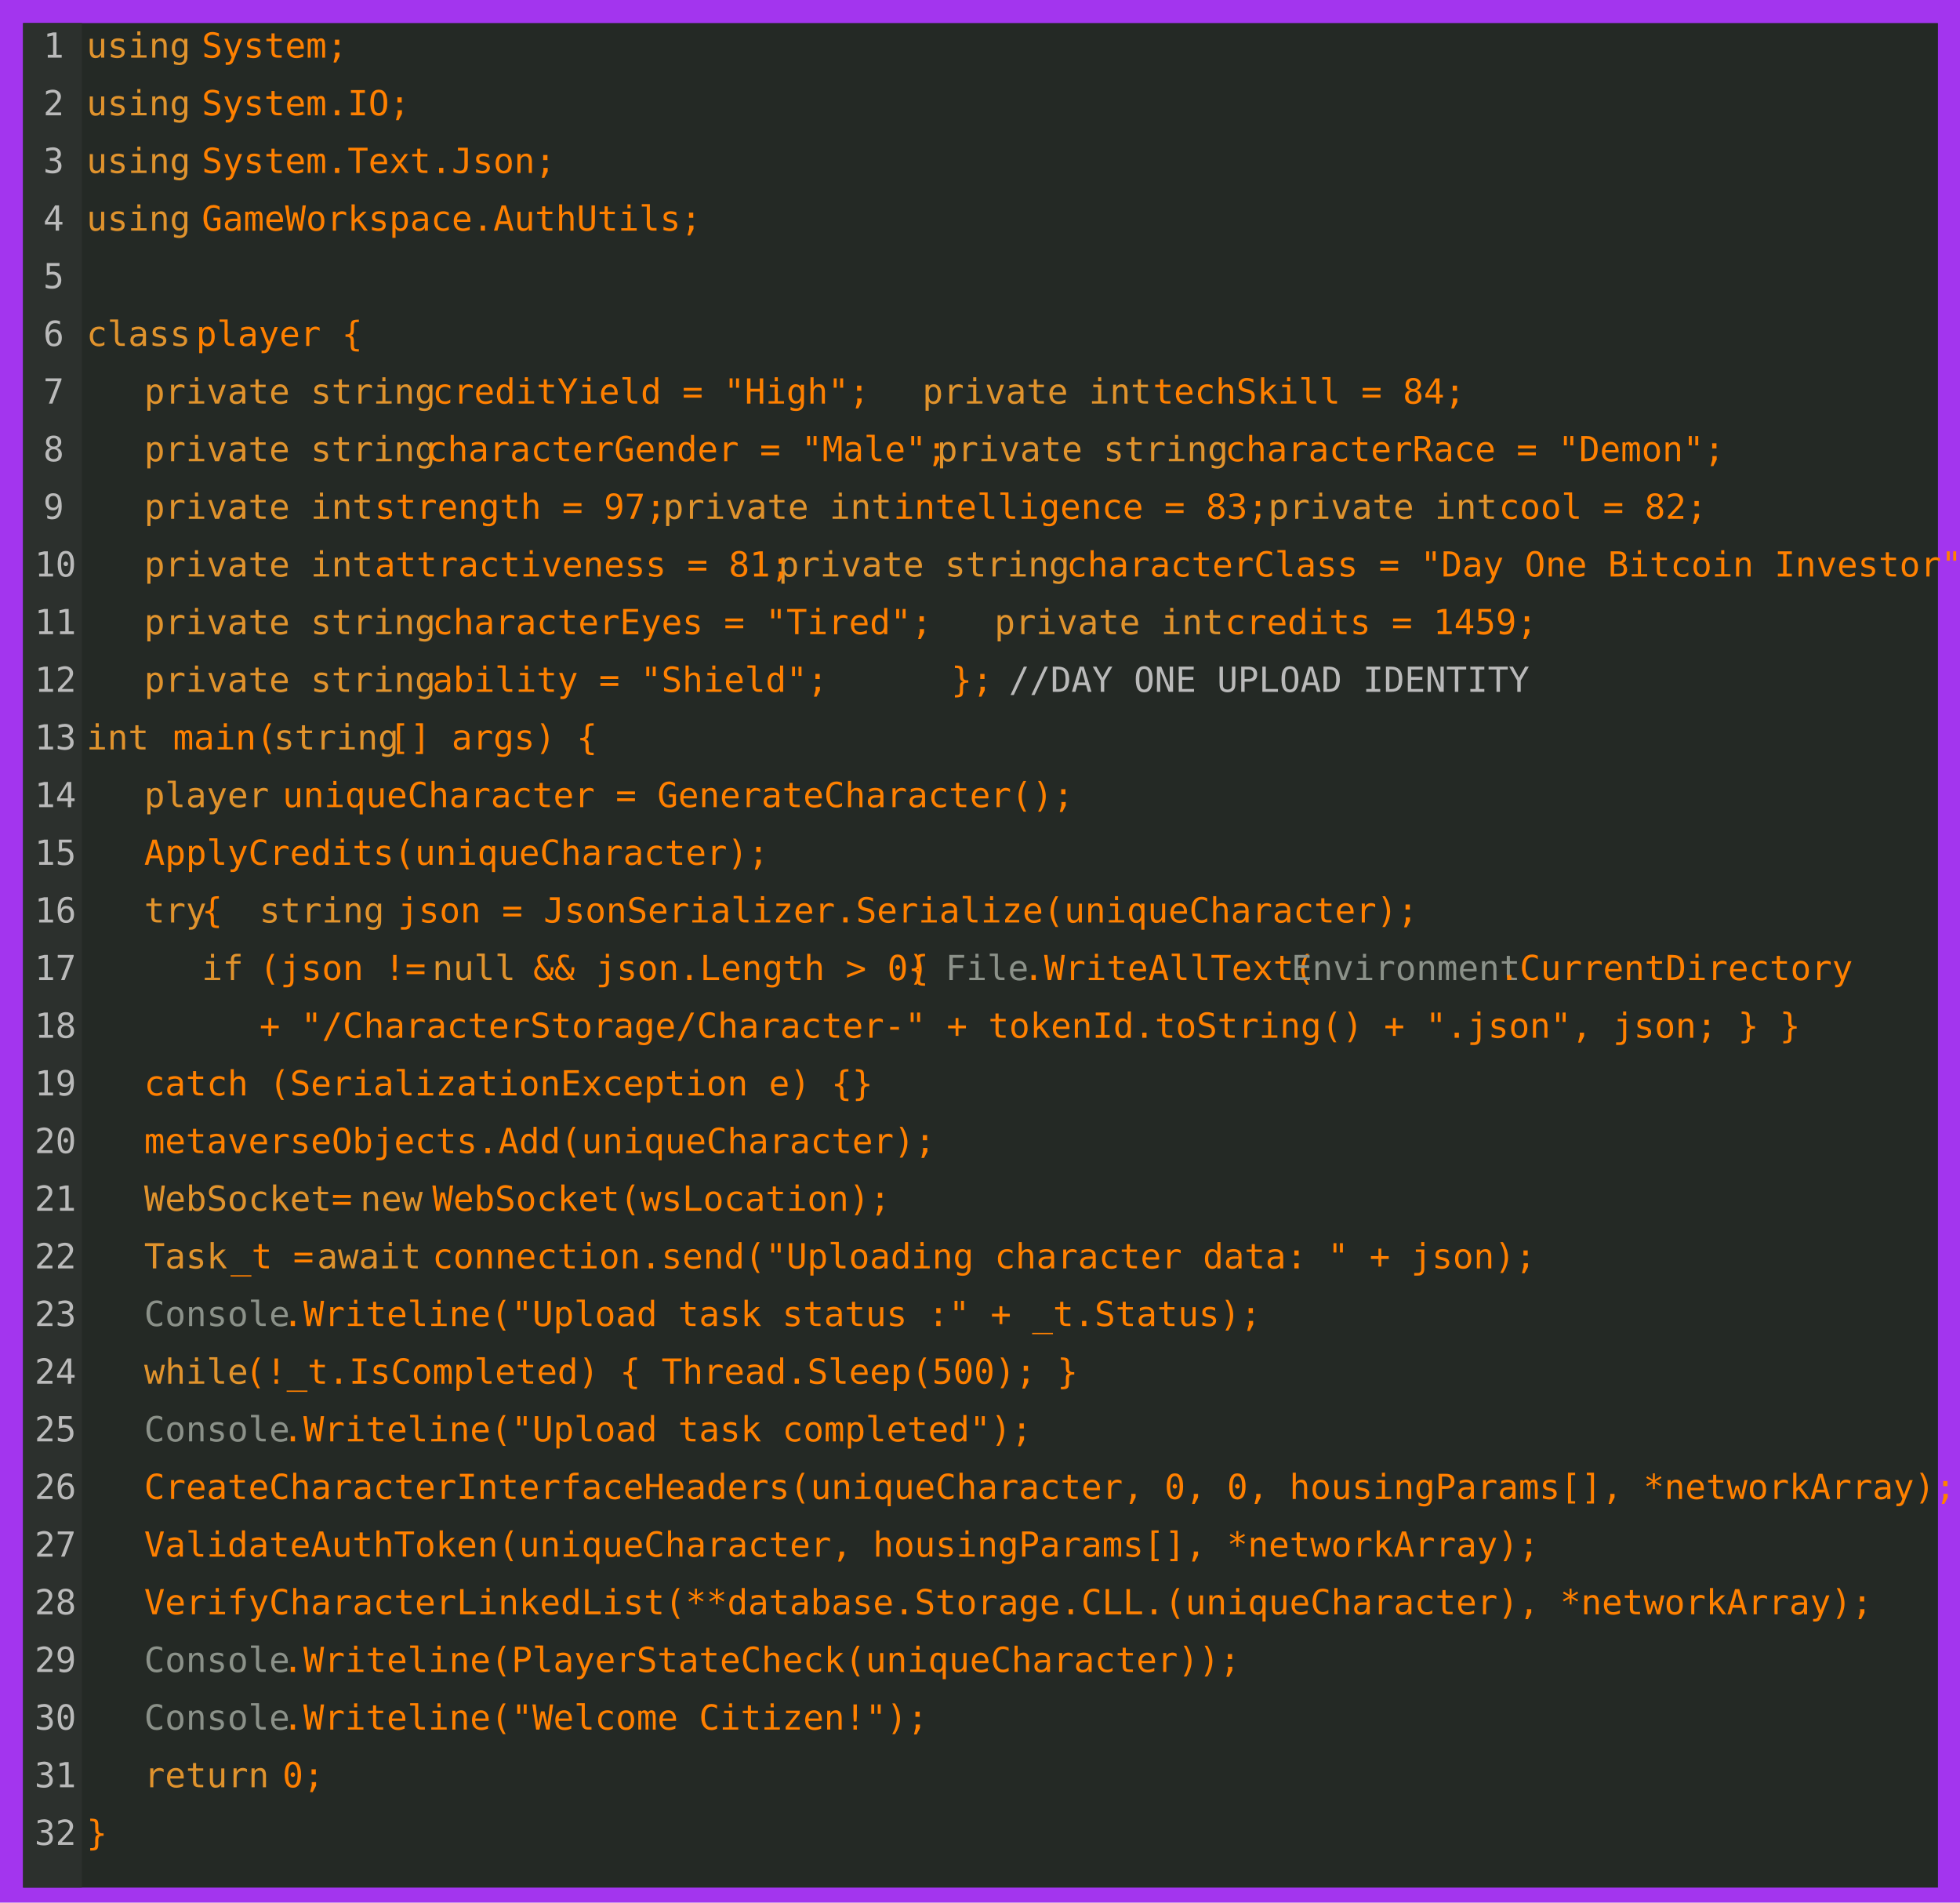
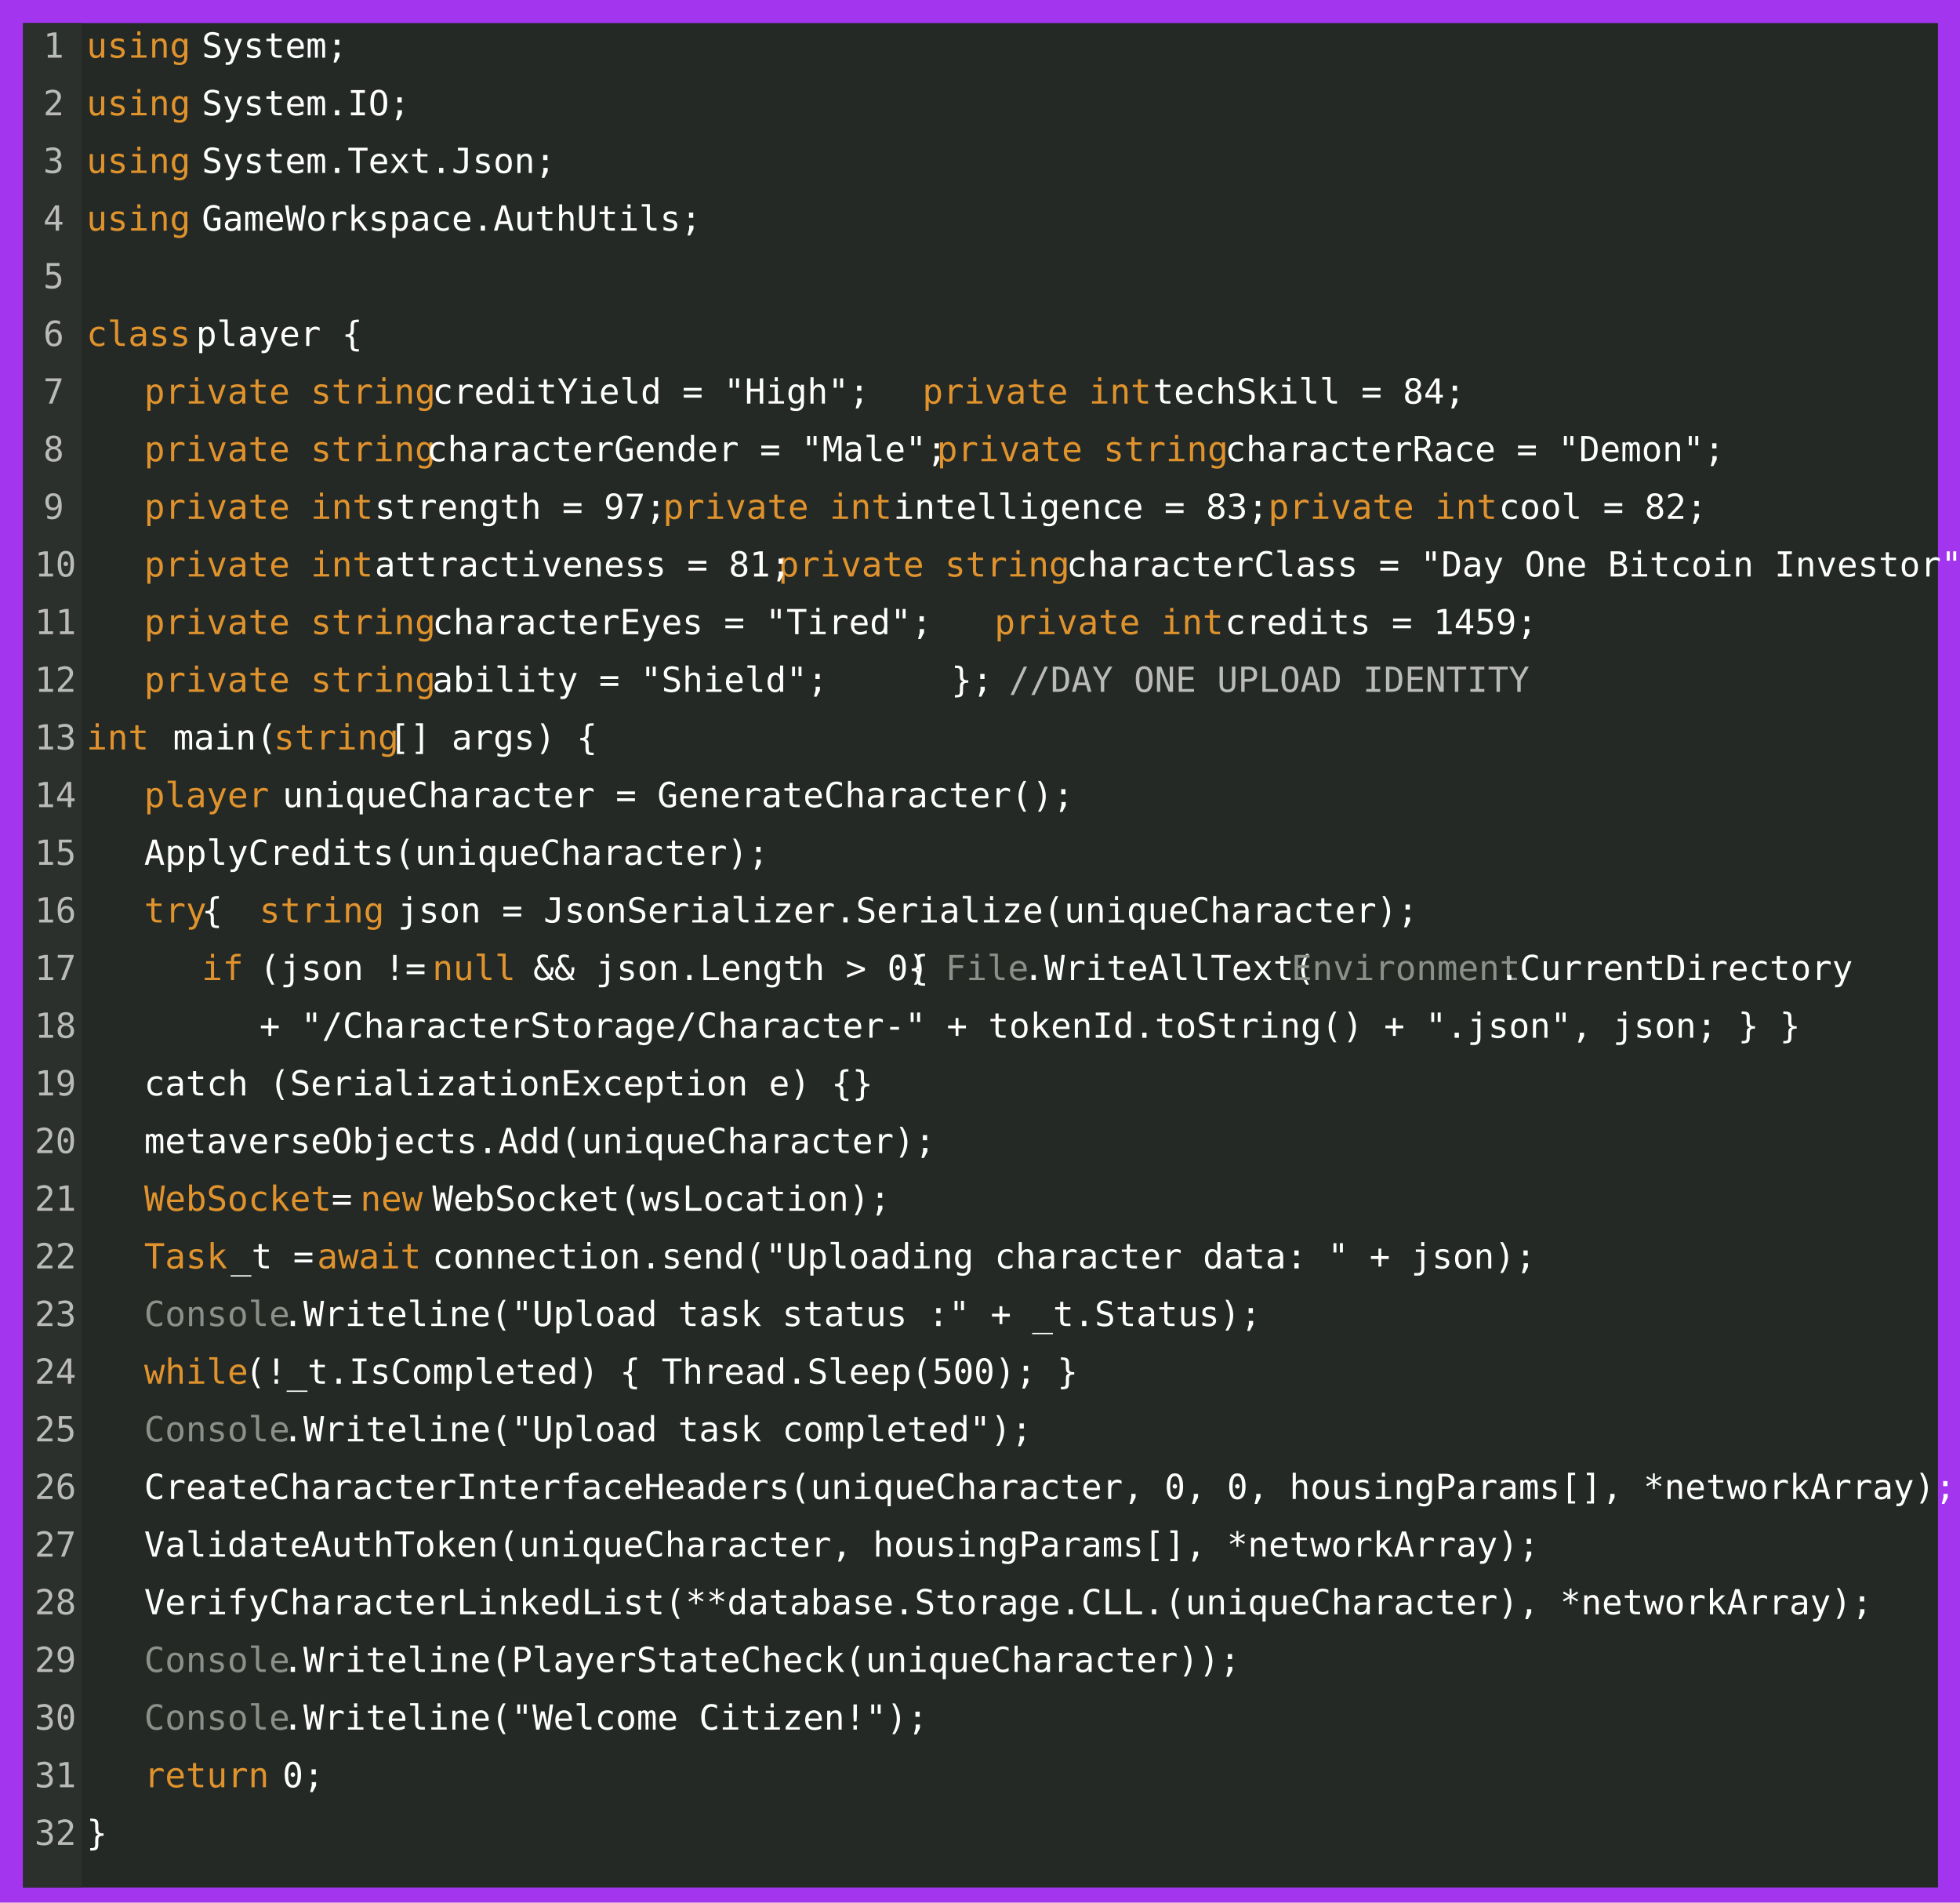
<svg xmlns="http://www.w3.org/2000/svg" preserveAspectRatio="xMinYMin meet" viewBox="0 0 680 660">
  <style>.lineCount { fill: #BABABA; font-family: consolas; font-size: 12px; }</style>
  <style>.global { fill: #8B9189; font-family: consolas; font-size: 12px; }</style>
  <style>.keyword { fill: #e0932d; font-family: consolas; font-size: 12px; }</style>
-   <style>.base { fill: #ff8000; font-family: consolas; font-size: 12px; }</style>
+   <style>.base { fill: white; font-family: consolas; font-size: 12px; }</style>
  <rect width="100%" height="100%" fill="#a335ee" />
  <rect x="8" y="8" width="97.7%" height="98%" fill="#242925" />
  <rect x="8" y="8" width="3%" height="98%" fill="#2c302d" />
  <text x="15" y="20" class="lineCount">1</text>
  <text x="15" y="40" class="lineCount">2</text>
  <text x="15" y="60" class="lineCount">3</text>
  <text x="15" y="80" class="lineCount">4</text>
  <text x="15" y="100" class="lineCount">5</text>
  <text x="15" y="120" class="lineCount">6</text>
  <text x="15" y="140" class="lineCount">7</text>
  <text x="15" y="160" class="lineCount">8</text>
  <text x="15" y="180" class="lineCount">9</text>
  <text x="12" y="200" class="lineCount">10</text>
  <text x="12" y="220" class="lineCount">11</text>
  <text x="12" y="240" class="lineCount">12</text>
  <text x="12" y="260" class="lineCount">13</text>
  <text x="12" y="280" class="lineCount">14</text>
  <text x="12" y="300" class="lineCount">15</text>
  <text x="12" y="320" class="lineCount">16</text>
  <text x="12" y="340" class="lineCount">17</text>
  <text x="12" y="360" class="lineCount">18</text>
  <text x="12" y="380" class="lineCount">19</text>
  <text x="12" y="400" class="lineCount">20</text>
  <text x="12" y="420" class="lineCount">21</text>
  <text x="12" y="440" class="lineCount">22</text>
  <text x="12" y="460" class="lineCount">23</text>
  <text x="12" y="480" class="lineCount">24</text>
  <text x="12" y="500" class="lineCount">25</text>
  <text x="12" y="520" class="lineCount">26</text>
  <text x="12" y="540" class="lineCount">27</text>
  <text x="12" y="560" class="lineCount">28</text>
  <text x="12" y="580" class="lineCount">29</text>
  <text x="12" y="600" class="lineCount">30</text>
  <text x="12" y="620" class="lineCount">31</text>
  <text x="12" y="640" class="lineCount">32</text>
  <text x="30" y="20" class="keyword">using</text>
  <text x="70" y="20" class="base">System;</text>
  <text x="30" y="40" class="keyword">using</text>
  <text x="70" y="40" class="base">System.IO;</text>
  <text x="30" y="60" class="keyword">using</text>
  <text x="70" y="60" class="base">System.Text.Json;</text>
  <text x="30" y="80" class="keyword">using</text>
  <text x="70" y="80" class="base">GameWorkspace.AuthUtils;</text>
  <text x="30" y="120" class="keyword">class</text>
  <text x="68" y="120" class="base">player {</text>
  <text x="270" y="200" class="keyword">private string</text>
  <text x="370" y="200" class="base">characterClass = "Day One Bitcoin Investor";</text>
  <text x="50" y="160" class="keyword">private string</text>
  <text x="148" y="160" class="base">characterGender = "Male";</text>
  <text x="325" y="160" class="keyword">private string</text>
  <text x="425" y="160" class="base">characterRace = "Demon";</text>
  <text x="50" y="180" class="keyword">private int</text>
  <text x="130" y="180" class="base">strength = 97;</text>
  <text x="230" y="180" class="keyword">private int</text>
  <text x="310" y="180" class="base">intelligence = 83;</text>
  <text x="50" y="200" class="keyword">private int</text>
  <text x="130" y="200" class="base">attractiveness = 81;</text>
  <text x="320" y="140" class="keyword">private int</text>
  <text x="400" y="140" class="base">techSkill = 84;</text>
  <text x="440" y="180" class="keyword">private int</text>
  <text x="520" y="180" class="base">cool = 82;</text>
  <text x="345" y="220" class="keyword">private int</text>
  <text x="425" y="220" class="base">credits = 1459;</text>
  <text x="50" y="220" class="keyword">private string</text>
  <text x="150" y="220" class="base">characterEyes = "Tired";</text>
  <text x="50" y="140" class="keyword">private string</text>
  <text x="150" y="140" class="base">creditYield = "High";</text>
  <text x="50" y="240" class="keyword">private string</text>
  <text x="150" y="240" class="base">ability = "Shield";</text>
  <text x="330" y="240" class="base">};</text>
  <text x="350" y="240" class="lineCount">//DAY ONE UPLOAD IDENTITY</text>
  <text x="30" y="260" class="keyword">int</text>
  <text x="60" y="260" class="base">main(</text>
  <text x="95" y="260" class="keyword">string</text>
  <text x="135" y="260" class="base">[] args) {</text>
  <text x="50" y="280" class="keyword">player</text>
  <text x="98" y="280" class="base">uniqueCharacter = GenerateCharacter();</text>
  <text x="50" y="300" class="base">ApplyCredits(uniqueCharacter);</text>
  <text x="50" y="320" class="keyword">try</text>
  <text x="70" y="320" class="base">{</text>
  <text x="90" y="320" class="keyword">string</text>
  <text x="138" y="320" class="base">json = JsonSerializer.Serialize(uniqueCharacter);</text>
  <text x="70" y="340" class="keyword">if</text>
  <text x="90" y="340" class="base">(json !=</text>
  <text x="150" y="340" class="keyword">null</text>
  <text x="185" y="340" class="base">&amp;&amp; json.Length &gt; 0)</text>
  <text x="315" y="340" class="base">{</text>
  <text x="328" y="340" class="global">File</text>
  <text x="355" y="340" class="base">.WriteAllText(</text>
  <text x="448" y="340" class="global">Environment</text>
  <text x="520" y="340" class="base">.CurrentDirectory</text>
  <text x="90" y="360" class="base">+ "/CharacterStorage/Character-" + tokenId.toString() + ".json", json; } }</text>
  <text x="50" y="380" class="base">catch (SerializationException e) {}</text>
  <text x="50" y="400" class="base">metaverseObjects.Add(uniqueCharacter);</text>
  <text x="50" y="420" class="keyword">WebSocket</text>
  <text x="115" y="420" class="base">=</text>
  <text x="125" y="420" class="keyword">new</text>
  <text x="150" y="420" class="base">WebSocket(wsLocation);</text>
  <text x="50" y="440" class="keyword">Task</text>
  <text x="80" y="440" class="base">_t =</text>
  <text x="110" y="440" class="keyword">await</text>
  <text x="150" y="440" class="base">connection.send("Uploading character data: " + json);</text>
  <text x="50" y="460" class="global">Console</text>
  <text x="98" y="460" class="base">.Writeline("Upload task status :" + _t.Status);</text>
  <text x="50" y="480" class="keyword">while</text>
  <text x="85" y="480" class="base">(!_t.IsCompleted) { Thread.Sleep(500); }</text>
  <text x="50" y="500" class="global">Console</text>
  <text x="98" y="500" class="base">.Writeline("Upload task completed");</text>
  <text x="50" y="520" class="base">CreateCharacterInterfaceHeaders(uniqueCharacter, 0, 0, housingParams[], *networkArray);</text>
  <text x="50" y="540" class="base">ValidateAuthToken(uniqueCharacter, housingParams[], *networkArray);</text>
  <text x="50" y="560" class="base">VerifyCharacterLinkedList(**database.Storage.CLL.(uniqueCharacter), *networkArray);</text>
  <text x="50" y="580" class="global">Console</text>
  <text x="98" y="580" class="base">.Writeline(PlayerStateCheck(uniqueCharacter));</text>
  <text x="50" y="600" class="global">Console</text>
  <text x="98" y="600" class="base">.Writeline("Welcome Citizen!");</text>
  <text x="50" y="620" class="keyword">return</text>
  <text x="98" y="620" class="base">0;</text>
  <text x="30" y="640" class="base">}</text>
</svg>
